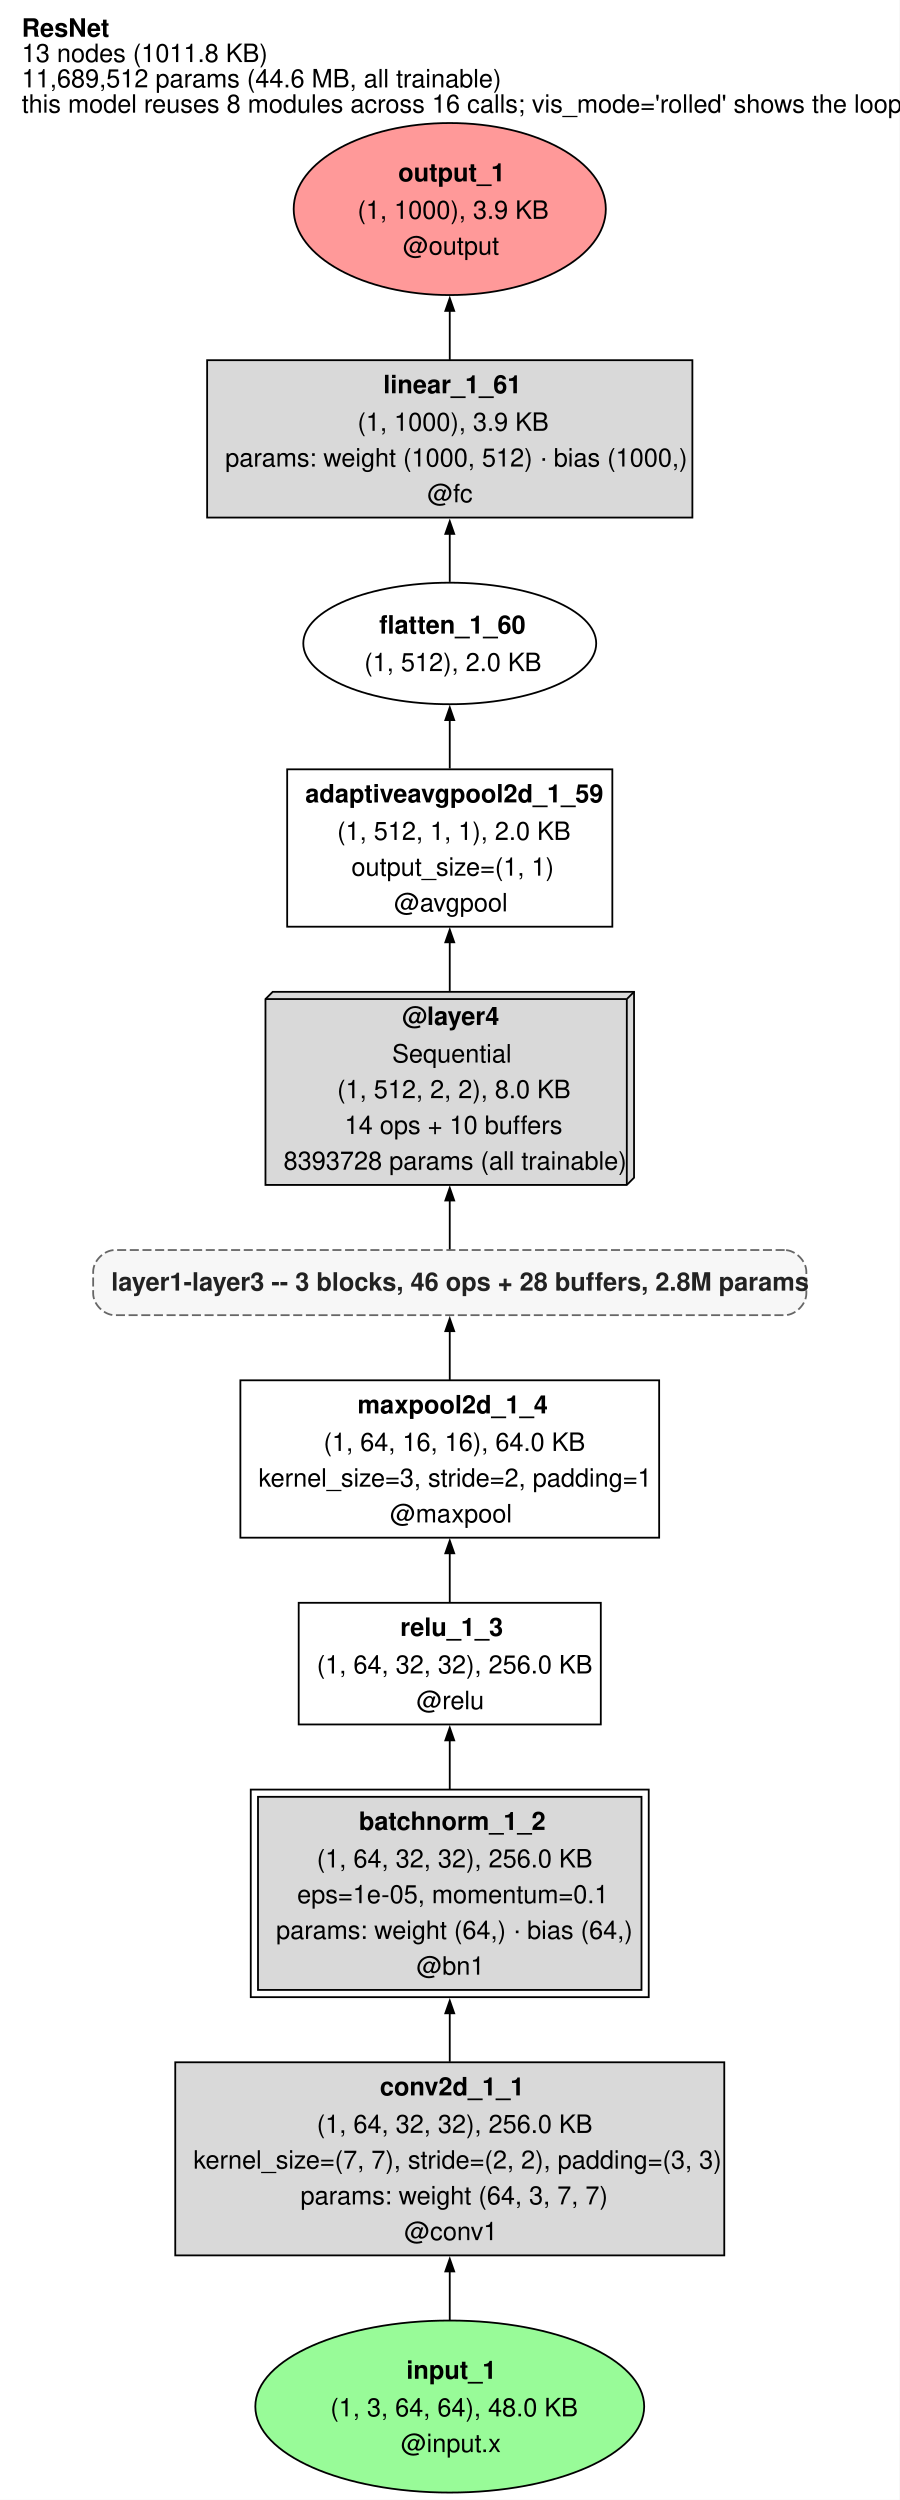
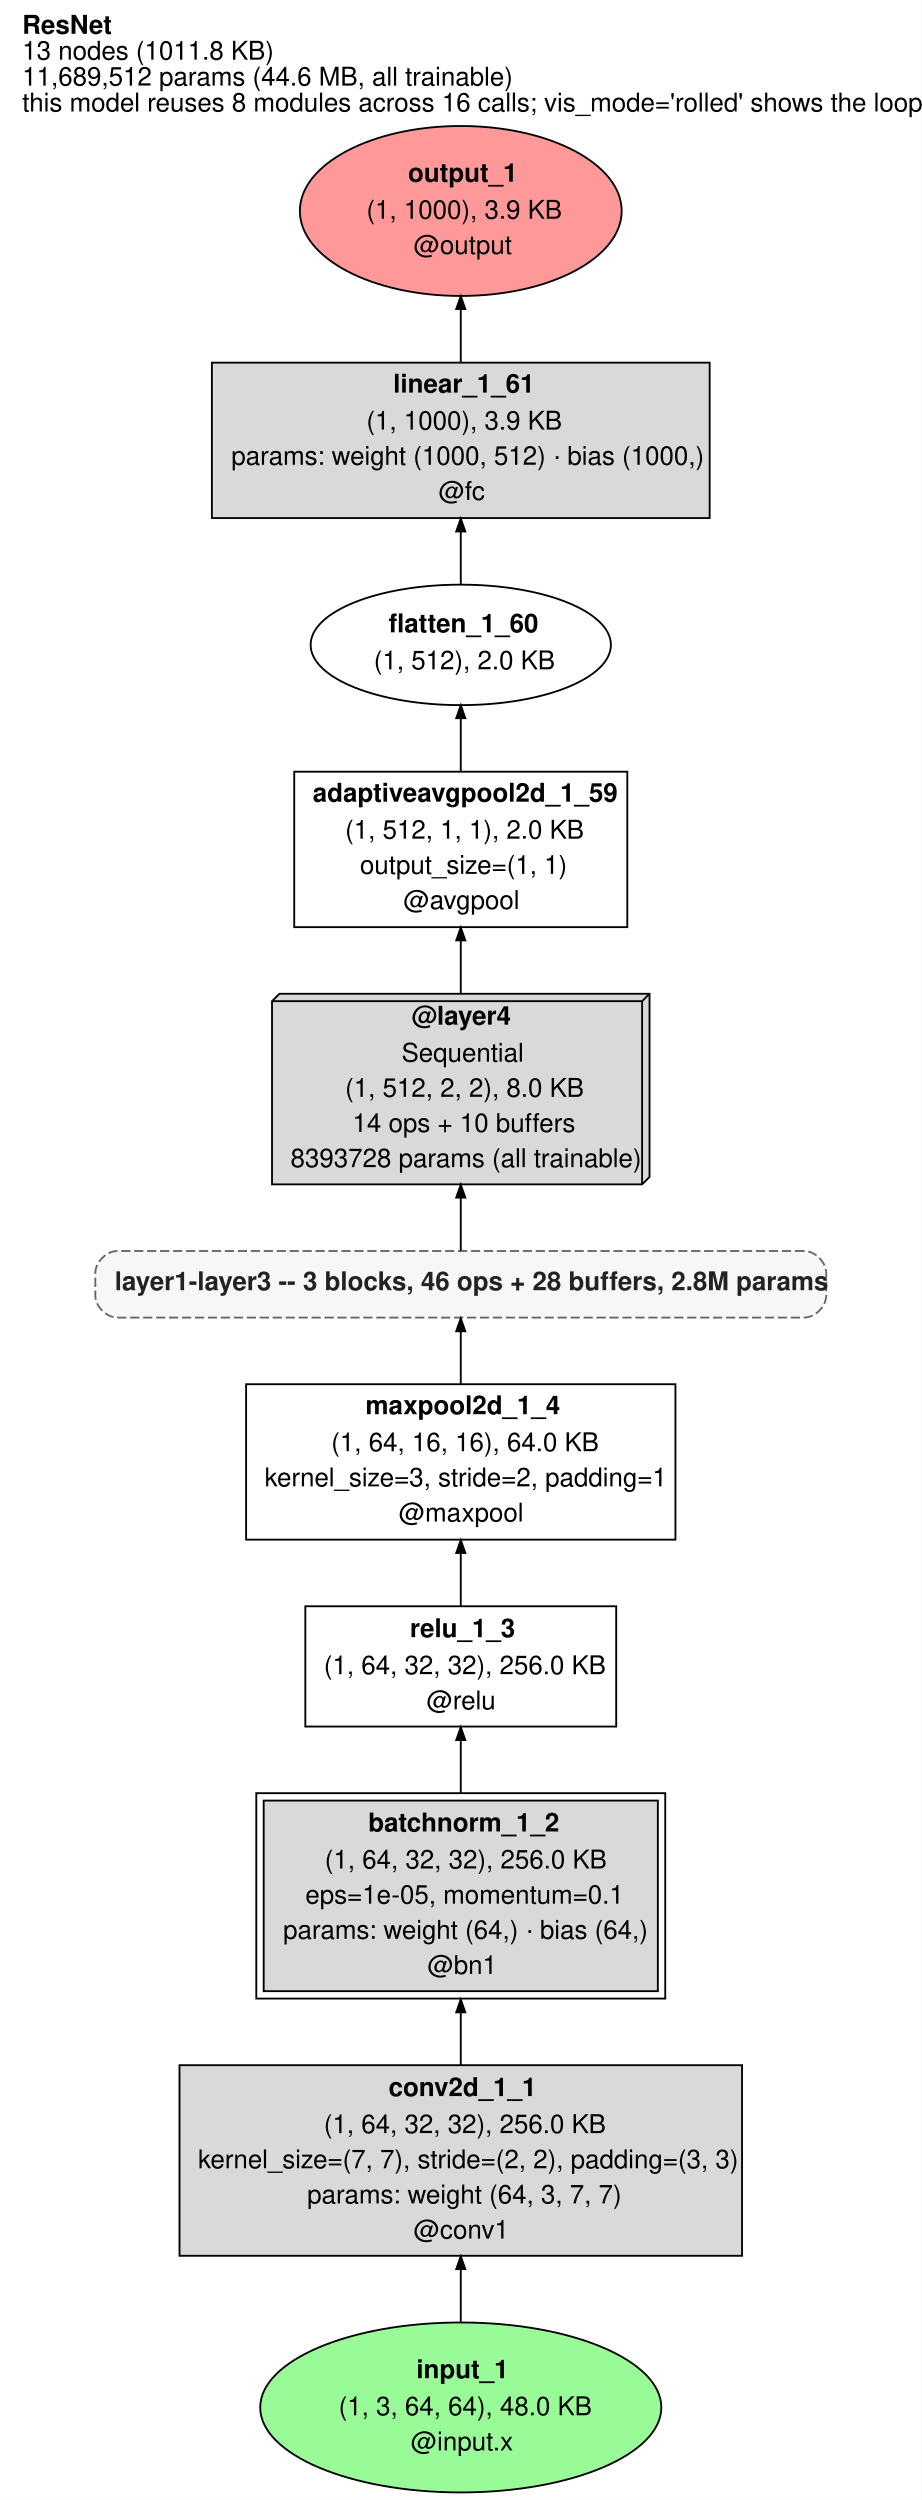
- <svg xmlns="http://www.w3.org/2000/svg" xmlns:xlink="http://www.w3.org/1999/xlink" width="497pt" height="1382pt" viewBox="0.00 0.00 497.00 1382.00">
-   <g id="graph0" class="graph" transform="scale(1 1) rotate(0) translate(4 1377.89)">
-     <polygon fill="white" stroke="none" points="-4,4 -4,-1377.89 493.25,-1377.89 493.25,4 -4,4" />
-     <text xml:space="preserve" text-anchor="start" x="8" y="-1357.59" font-family="Helvetica,sans-Serif" font-weight="bold" font-size="14.00">ResNet</text>
-     <text xml:space="preserve" text-anchor="start" x="8" y="-1343.59" font-family="Helvetica,sans-Serif" font-size="14.00">13 nodes (1011.8 KB)</text>
-     <text xml:space="preserve" text-anchor="start" x="8" y="-1329.59" font-family="Helvetica,sans-Serif" font-size="14.00">11,689,512 params (44.6 MB, all trainable)</text>
-     <text xml:space="preserve" text-anchor="start" x="8" y="-1315.59" font-family="Helvetica,sans-Serif" font-size="14.00">this model reuses 8 modules across 16 calls; vis_mode='rolled' shows the loop</text>
+ <svg xmlns="http://www.w3.org/2000/svg" xmlns:xlink="http://www.w3.org/1999/xlink" width="498pt" height="1351pt" viewBox="0.00 0.00 498.00 1350.90">
+   <g id="graph0" class="graph" transform="scale(1 1) rotate(0) translate(4 1346.9)">
+     <polygon fill="white" stroke="transparent" points="-4,4 -4,-1346.9 494,-1346.9 494,4 -4,4" />
+     <text text-anchor="start" x="8" y="-1328.7" font-family="Helvetica,sans-Serif" font-weight="bold" font-size="14.00">ResNet</text>
+     <text text-anchor="start" x="8" y="-1314.7" font-family="Helvetica,sans-Serif" font-size="14.00">13 nodes (1011.8 KB)</text>
+     <text text-anchor="start" x="8" y="-1300.7" font-family="Helvetica,sans-Serif" font-size="14.00">11,689,512 params (44.6 MB, all trainable)</text>
+     <text text-anchor="start" x="8" y="-1286.7" font-family="Helvetica,sans-Serif" font-size="14.00">this model reuses 8 modules across 16 calls; vis_mode='rolled' shows the loop</text>
    <g id="node1" class="node">
-       <ellipse fill="#98fb98" stroke="black" cx="244.62" cy="-47.55" rx="107.48" ry="47.55" />
-       <text xml:space="preserve" text-anchor="start" x="220.62" y="-62.88" font-family="Helvetica,sans-Serif" font-weight="bold" font-size="14.00">input_1</text>
-       <text xml:space="preserve" text-anchor="start" x="178.62" y="-42.13" font-family="Helvetica,sans-Serif" font-size="14.00">(1, 3, 64, 64), 48.0 KB</text>
-       <text xml:space="preserve" text-anchor="start" x="217.62" y="-22.38" font-family="Helvetica,sans-Serif" font-size="14.00">@input.x</text>
+       <ellipse fill="#98fb98" stroke="black" cx="245" cy="-45.96" rx="108.38" ry="45.92" />
+       <text text-anchor="start" x="221" y="-61.76" font-family="Helvetica,sans-Serif" font-weight="bold" font-size="14.00">input_1</text>
+       <text text-anchor="start" x="179" y="-41.76" font-family="Helvetica,sans-Serif" font-size="14.00">(1, 3, 64, 64), 48.0 KB</text>
+       <text text-anchor="start" x="218" y="-22.76" font-family="Helvetica,sans-Serif" font-size="14.00">@input.x</text>
    </g>
    <g id="node2" class="node">
-       <polygon fill="#d9d9d9" stroke="black" points="396.38,-237.86 92.88,-237.86 92.88,-131.11 396.38,-131.11 396.38,-237.86" />
-       <text xml:space="preserve" text-anchor="start" x="206" y="-219.56" font-family="Helvetica,sans-Serif" font-weight="bold" font-size="14.00">conv2d_1_1</text>
-       <text xml:space="preserve" text-anchor="start" x="171.12" y="-198.81" font-family="Helvetica,sans-Serif" font-size="14.00">(1, 64, 32, 32), 256.0 KB</text>
-       <text xml:space="preserve" text-anchor="start" x="102.88" y="-179.06" font-family="Helvetica,sans-Serif" font-size="14.00">kernel_size=(7, 7), stride=(2, 2), padding=(3, 3)</text>
-       <text xml:space="preserve" text-anchor="start" x="162.12" y="-159.31" font-family="Helvetica,sans-Serif" font-size="14.00">params: weight (64, 3, 7, 7)</text>
-       <text xml:space="preserve" text-anchor="start" x="219.5" y="-139.56" font-family="Helvetica,sans-Serif" font-size="14.00">@conv1</text>
+       <polygon fill="#d9d9d9" stroke="black" points="397,-230.92 93,-230.92 93,-127.92 397,-127.92 397,-230.92" />
+       <text text-anchor="start" x="206" y="-214.22" font-family="Helvetica,sans-Serif" font-weight="bold" font-size="14.00">conv2d_1_1</text>
+       <text text-anchor="start" x="171" y="-194.22" font-family="Helvetica,sans-Serif" font-size="14.00">(1, 64, 32, 32), 256.0 KB</text>
+       <text text-anchor="start" x="103" y="-175.22" font-family="Helvetica,sans-Serif" font-size="14.00">kernel_size=(7, 7), stride=(2, 2), padding=(3, 3)</text>
+       <text text-anchor="start" x="162" y="-156.22" font-family="Helvetica,sans-Serif" font-size="14.00">params: weight (64, 3, 7, 7)</text>
+       <text text-anchor="start" x="219.5" y="-137.22" font-family="Helvetica,sans-Serif" font-size="14.00">@conv1</text>
    </g>
    <g id="edge1" class="edge">
-       <path fill="none" stroke="black" d="M244.62,-95.37C244.62,-104.11 244.62,-113.36 244.62,-122.46" />
-       <polygon fill="black" stroke="black" points="242.18,-122.23 244.63,-129.23 247.08,-122.23 242.18,-122.23" />
+       <path fill="none" stroke="black" d="M245,-92.2C245,-101.32 245,-111.02 245,-120.5" />
+       <polygon fill="black" stroke="black" points="242.55,-120.69 245,-127.69 247.45,-120.69 242.55,-120.69" />
    </g>
    <g id="node3" class="node">
      <g id="a_node3">
        <a xlink:title="Hidden buffers: bn1.running_mean, bn1.running_var">
-           <polygon fill="#d9d9d9" stroke="black" points="350.62,-384.61 138.62,-384.61 138.62,-277.86 350.62,-277.86 350.62,-384.61" />
-           <polygon fill="none" stroke="black" points="354.62,-388.61 134.62,-388.61 134.62,-273.86 354.62,-273.86 354.62,-388.61" />
-           <text xml:space="preserve" text-anchor="start" x="194.38" y="-366.31" font-family="Helvetica,sans-Serif" font-weight="bold" font-size="14.00">batchnorm_1_2</text>
-           <text xml:space="preserve" text-anchor="start" x="171.12" y="-345.56" font-family="Helvetica,sans-Serif" font-size="14.00">(1, 64, 32, 32), 256.0 KB</text>
-           <text xml:space="preserve" text-anchor="start" x="160.25" y="-325.81" font-family="Helvetica,sans-Serif" font-size="14.00">eps=1e-05, momentum=0.1</text>
-           <text xml:space="preserve" text-anchor="start" x="148.62" y="-306.06" font-family="Helvetica,sans-Serif" font-size="14.00">params: weight (64,) · bias (64,)</text>
-           <text xml:space="preserve" text-anchor="start" x="226.25" y="-286.31" font-family="Helvetica,sans-Serif" font-size="14.00">@bn1</text>
+           <polygon fill="#d9d9d9" stroke="black" points="351.5,-373.92 138.5,-373.92 138.5,-270.92 351.5,-270.92 351.5,-373.92" />
+           <polygon fill="none" stroke="black" points="355.5,-377.92 134.5,-377.92 134.5,-266.92 355.5,-266.92 355.5,-377.92" />
+           <text text-anchor="start" x="195" y="-357.22" font-family="Helvetica,sans-Serif" font-weight="bold" font-size="14.00">batchnorm_1_2</text>
+           <text text-anchor="start" x="171.5" y="-337.22" font-family="Helvetica,sans-Serif" font-size="14.00">(1, 64, 32, 32), 256.0 KB</text>
+           <text text-anchor="start" x="161" y="-318.22" font-family="Helvetica,sans-Serif" font-size="14.00">eps=1e-05, momentum=0.1</text>
+           <text text-anchor="start" x="149" y="-299.22" font-family="Helvetica,sans-Serif" font-size="14.00">params: weight (64,) · bias (64,)</text>
+           <text text-anchor="start" x="227" y="-280.22" font-family="Helvetica,sans-Serif" font-size="14.00">@bn1</text>
        </a>
      </g>
    </g>
    <g id="edge2" class="edge">
-       <path fill="none" stroke="black" d="M244.62,-238.15C244.62,-246.94 244.62,-256.14 244.62,-265.2" />
-       <polygon fill="black" stroke="black" points="242.18,-264.94 244.63,-271.94 247.08,-264.94 242.18,-264.94" />
+       <path fill="none" stroke="black" d="M245,-230.93C245,-240.12 245,-249.81 245,-259.29" />
+       <polygon fill="black" stroke="black" points="242.55,-259.49 245,-266.49 247.45,-259.49 242.55,-259.49" />
    </g>
    <g id="node4" class="node">
-       <polygon fill="white" stroke="black" points="328.12,-491.86 161.12,-491.86 161.12,-424.61 328.12,-424.61 328.12,-491.86" />
-       <text xml:space="preserve" text-anchor="start" x="217.25" y="-473.56" font-family="Helvetica,sans-Serif" font-weight="bold" font-size="14.00">relu_1_3</text>
-       <text xml:space="preserve" text-anchor="start" x="171.12" y="-452.81" font-family="Helvetica,sans-Serif" font-size="14.00">(1, 64, 32, 32), 256.0 KB</text>
-       <text xml:space="preserve" text-anchor="start" x="226.25" y="-433.06" font-family="Helvetica,sans-Serif" font-size="14.00">@relu</text>
+       <polygon fill="white" stroke="black" points="329,-478.92 161,-478.92 161,-413.92 329,-413.92 329,-478.92" />
+       <text text-anchor="start" x="217.5" y="-462.22" font-family="Helvetica,sans-Serif" font-weight="bold" font-size="14.00">relu_1_3</text>
+       <text text-anchor="start" x="171" y="-442.22" font-family="Helvetica,sans-Serif" font-size="14.00">(1, 64, 32, 32), 256.0 KB</text>
+       <text text-anchor="start" x="226.5" y="-423.22" font-family="Helvetica,sans-Serif" font-size="14.00">@relu</text>
    </g>
    <g id="edge3" class="edge">
-       <path fill="none" stroke="black" d="M244.62,-388.88C244.62,-397.99 244.62,-407.26 244.62,-415.92" />
-       <polygon fill="black" stroke="black" points="242.18,-415.83 244.63,-422.83 247.08,-415.83 242.18,-415.83" />
+       <path fill="none" stroke="black" d="M245,-378C245,-387.61 245,-397.44 245,-406.51" />
+       <polygon fill="black" stroke="black" points="242.55,-406.61 245,-413.61 247.45,-406.61 242.55,-406.61" />
    </g>
    <g id="node5" class="node">
-       <polygon fill="white" stroke="black" points="360.38,-614.86 128.88,-614.86 128.88,-527.86 360.38,-527.86 360.38,-614.86" />
-       <text xml:space="preserve" text-anchor="start" x="193.62" y="-596.56" font-family="Helvetica,sans-Serif" font-weight="bold" font-size="14.00">maxpool2d_1_4</text>
-       <text xml:space="preserve" text-anchor="start" x="174.88" y="-575.81" font-family="Helvetica,sans-Serif" font-size="14.00">(1, 64, 16, 16), 64.0 KB</text>
-       <text xml:space="preserve" text-anchor="start" x="138.88" y="-556.06" font-family="Helvetica,sans-Serif" font-size="14.00">kernel_size=3, stride=2, padding=1</text>
-       <text xml:space="preserve" text-anchor="start" x="211.62" y="-536.31" font-family="Helvetica,sans-Serif" font-size="14.00">@maxpool</text>
+       <polygon fill="white" stroke="black" points="361,-598.92 129,-598.92 129,-514.92 361,-514.92 361,-598.92" />
+       <text text-anchor="start" x="193.5" y="-582.72" font-family="Helvetica,sans-Serif" font-weight="bold" font-size="14.00">maxpool2d_1_4</text>
+       <text text-anchor="start" x="175" y="-562.72" font-family="Helvetica,sans-Serif" font-size="14.00">(1, 64, 16, 16), 64.0 KB</text>
+       <text text-anchor="start" x="139" y="-543.72" font-family="Helvetica,sans-Serif" font-size="14.00">kernel_size=3, stride=2, padding=1</text>
+       <text text-anchor="start" x="211.5" y="-524.72" font-family="Helvetica,sans-Serif" font-size="14.00">@maxpool</text>
    </g>
    <g id="edge4" class="edge">
-       <path fill="none" stroke="black" d="M244.62,-492.27C244.62,-500.79 244.62,-510.17 244.62,-519.37" />
-       <polygon fill="black" stroke="black" points="242.18,-519.24 244.63,-526.24 247.08,-519.24 242.18,-519.24" />
+       <path fill="none" stroke="black" d="M245,-479.1C245,-487.97 245,-497.82 245,-507.43" />
+       <polygon fill="black" stroke="black" points="242.55,-507.71 245,-514.71 247.45,-507.71 242.55,-507.71" />
    </g>
    <g id="node6" class="node">
-       <path fill="#f7f7f7" stroke="#666666" stroke-dasharray="5,2" d="M429.75,-686.86C429.75,-686.86 59.5,-686.86 59.5,-686.86 53.5,-686.86 47.5,-680.86 47.5,-674.86 47.5,-674.86 47.5,-662.86 47.5,-662.86 47.5,-656.86 53.5,-650.86 59.5,-650.86 59.5,-650.86 429.75,-650.86 429.75,-650.86 435.75,-650.86 441.75,-656.86 441.75,-662.86 441.75,-662.86 441.75,-674.86 441.75,-674.86 441.75,-680.86 435.75,-686.86 429.75,-686.86" />
-       <text xml:space="preserve" text-anchor="start" x="57.5" y="-664.43" font-family="Helvetica,sans-Serif" font-weight="bold" font-size="14.00" fill="#222222">layer1-layer3 -- 3 blocks, 46 ops + 28 buffers, 2.8M params</text>
+       <path fill="#f7f7f7" stroke="#666666" stroke-dasharray="5,2" d="M430.5,-670.92C430.5,-670.92 59.5,-670.92 59.5,-670.92 53.5,-670.92 47.5,-664.92 47.5,-658.92 47.5,-658.92 47.5,-646.92 47.5,-646.92 47.5,-640.92 53.5,-634.92 59.5,-634.92 59.5,-634.92 430.5,-634.92 430.5,-634.92 436.5,-634.92 442.5,-640.92 442.5,-646.92 442.5,-646.92 442.5,-658.92 442.5,-658.92 442.5,-664.92 436.5,-670.92 430.5,-670.92" />
+       <text text-anchor="start" x="58" y="-649.72" font-family="Helvetica,sans-Serif" font-weight="bold" font-size="14.00" fill="#222222">layer1-layer3 -- 3 blocks, 46 ops + 28 buffers, 2.8M params</text>
    </g>
    <g id="edge5" class="edge">
-       <path fill="none" stroke="black" d="M244.62,-615.08C244.62,-624.27 244.62,-633.71 244.62,-642.02" />
-       <polygon fill="black" stroke="black" points="242.18,-642.02 244.63,-649.02 247.08,-642.02 242.18,-642.02" />
+       <path fill="none" stroke="black" d="M245,-599.15C245,-608.77 245,-618.71 245,-627.34" />
+       <polygon fill="black" stroke="black" points="242.55,-627.54 245,-634.54 247.45,-627.54 242.55,-627.54" />
    </g>
    <g id="node7" class="node">
-       <polygon fill="#d9d9d9" stroke="black" points="346.5,-829.61 146.75,-829.61 142.75,-825.61 142.75,-722.86 342.5,-722.86 346.5,-726.86 346.5,-829.61" />
-       <polyline fill="none" stroke="black" points="342.5,-825.61 142.75,-825.61" />
-       <polyline fill="none" stroke="black" points="342.5,-825.61 342.5,-722.86" />
-       <polyline fill="none" stroke="black" points="342.5,-825.61 346.5,-829.61" />
-       <text xml:space="preserve" text-anchor="start" x="218.38" y="-811.31" font-family="Helvetica,sans-Serif" font-weight="bold" font-size="14.00">@layer4</text>
-       <text xml:space="preserve" text-anchor="start" x="212.75" y="-790.56" font-family="Helvetica,sans-Serif" font-size="14.00">Sequential</text>
-       <text xml:space="preserve" text-anchor="start" x="182.38" y="-770.81" font-family="Helvetica,sans-Serif" font-size="14.00">(1, 512, 2, 2), 8.0 KB</text>
-       <text xml:space="preserve" text-anchor="start" x="186.5" y="-751.06" font-family="Helvetica,sans-Serif" font-size="14.00">14 ops + 10 buffers</text>
-       <text xml:space="preserve" text-anchor="start" x="152.75" y="-731.31" font-family="Helvetica,sans-Serif" font-size="14.00">8393728 params (all trainable)</text>
+       <polygon fill="#d9d9d9" stroke="black" points="347,-809.92 147,-809.92 143,-805.92 143,-706.92 343,-706.92 347,-710.92 347,-809.92" />
+       <polyline fill="none" stroke="black" points="343,-805.92 143,-805.92 " />
+       <polyline fill="none" stroke="black" points="343,-805.92 343,-706.92 " />
+       <polyline fill="none" stroke="black" points="343,-805.92 347,-809.92 " />
+       <text text-anchor="start" x="218.5" y="-793.22" font-family="Helvetica,sans-Serif" font-weight="bold" font-size="14.00">@layer4</text>
+       <text text-anchor="start" x="213" y="-773.22" font-family="Helvetica,sans-Serif" font-size="14.00">Sequential</text>
+       <text text-anchor="start" x="182.5" y="-754.22" font-family="Helvetica,sans-Serif" font-size="14.00">(1, 512, 2, 2), 8.0 KB</text>
+       <text text-anchor="start" x="186.5" y="-735.22" font-family="Helvetica,sans-Serif" font-size="14.00">14 ops + 10 buffers</text>
+       <text text-anchor="start" x="153" y="-716.22" font-family="Helvetica,sans-Serif" font-size="14.00">8393728 params (all trainable)</text>
    </g>
    <g id="edge6" class="edge">
-       <path fill="none" stroke="black" d="M244.62,-687.26C244.62,-694.93 244.62,-704.45 244.62,-714.36" />
-       <polygon fill="black" stroke="black" points="242.18,-714.24 244.63,-721.24 247.08,-714.24 242.18,-714.24" />
+       <path fill="none" stroke="black" d="M245,-671.01C245,-679.04 245,-689.12 245,-699.54" />
+       <polygon fill="black" stroke="black" points="242.55,-699.78 245,-706.78 247.45,-699.78 242.55,-699.78" />
    </g>
    <g id="node8" class="node">
-       <polygon fill="white" stroke="black" points="334.5,-952.61 154.75,-952.61 154.75,-865.61 334.5,-865.61 334.5,-952.61" />
-       <text xml:space="preserve" text-anchor="start" x="164.75" y="-934.31" font-family="Helvetica,sans-Serif" font-weight="bold" font-size="14.00">adaptiveavgpool2d_1_59</text>
-       <text xml:space="preserve" text-anchor="start" x="182.38" y="-913.56" font-family="Helvetica,sans-Serif" font-size="14.00">(1, 512, 1, 1), 2.0 KB</text>
-       <text xml:space="preserve" text-anchor="start" x="190.25" y="-893.81" font-family="Helvetica,sans-Serif" font-size="14.00">output_size=(1, 1)</text>
-       <text xml:space="preserve" text-anchor="start" x="213.88" y="-874.06" font-family="Helvetica,sans-Serif" font-size="14.00">@avgpool</text>
+       <polygon fill="white" stroke="black" points="335,-929.92 155,-929.92 155,-845.92 335,-845.92 335,-929.92" />
+       <text text-anchor="start" x="165" y="-913.72" font-family="Helvetica,sans-Serif" font-weight="bold" font-size="14.00">adaptiveavgpool2d_1_59</text>
+       <text text-anchor="start" x="182.5" y="-893.72" font-family="Helvetica,sans-Serif" font-size="14.00">(1, 512, 1, 1), 2.0 KB</text>
+       <text text-anchor="start" x="190.5" y="-874.72" font-family="Helvetica,sans-Serif" font-size="14.00">output_size=(1, 1)</text>
+       <text text-anchor="start" x="214" y="-855.72" font-family="Helvetica,sans-Serif" font-size="14.00">@avgpool</text>
    </g>
    <g id="edge7" class="edge">
-       <path fill="none" stroke="black" d="M244.62,-830.09C244.62,-839.01 244.62,-848.26 244.62,-857.13" />
-       <polygon fill="black" stroke="black" points="242.18,-856.99 244.63,-863.99 247.08,-856.99 242.18,-856.99" />
+       <path fill="none" stroke="black" d="M245,-810.18C245,-819.59 245,-829.39 245,-838.72" />
+       <polygon fill="black" stroke="black" points="242.55,-838.75 245,-845.75 247.45,-838.75 242.55,-838.75" />
    </g>
    <g id="node9" class="node">
-       <ellipse fill="white" stroke="black" cx="244.62" cy="-1022.19" rx="80.96" ry="33.59" />
-       <text xml:space="preserve" text-anchor="start" x="205.62" y="-1027.64" font-family="Helvetica,sans-Serif" font-weight="bold" font-size="14.00">flatten_1_60</text>
-       <text xml:space="preserve" text-anchor="start" x="197.38" y="-1006.89" font-family="Helvetica,sans-Serif" font-size="14.00">(1, 512), 2.0 KB</text>
+       <ellipse fill="white" stroke="black" cx="245" cy="-998.45" rx="81.13" ry="32.55" />
+       <text text-anchor="start" x="206" y="-1005.25" font-family="Helvetica,sans-Serif" font-weight="bold" font-size="14.00">flatten_1_60</text>
+       <text text-anchor="start" x="198" y="-985.25" font-family="Helvetica,sans-Serif" font-size="14.00">(1, 512), 2.0 KB</text>
    </g>
    <g id="edge8" class="edge">
-       <path fill="none" stroke="black" d="M244.62,-953.06C244.62,-961.94 244.62,-971.28 244.62,-980.09" />
-       <polygon fill="black" stroke="black" points="242.18,-979.84 244.63,-986.84 247.08,-979.84 242.18,-979.84" />
+       <path fill="none" stroke="black" d="M245,-929.95C245,-939.42 245,-949.47 245,-958.83" />
+       <polygon fill="black" stroke="black" points="242.55,-958.84 245,-965.84 247.45,-958.84 242.55,-958.84" />
    </g>
    <g id="node10" class="node">
-       <polygon fill="#d9d9d9" stroke="black" points="378.75,-1178.78 110.5,-1178.78 110.5,-1091.78 378.75,-1091.78 378.75,-1178.78" />
-       <text xml:space="preserve" text-anchor="start" x="207.88" y="-1160.48" font-family="Helvetica,sans-Serif" font-weight="bold" font-size="14.00">linear_1_61</text>
-       <text xml:space="preserve" text-anchor="start" x="193.62" y="-1139.73" font-family="Helvetica,sans-Serif" font-size="14.00">(1, 1000), 3.9 KB</text>
-       <text xml:space="preserve" text-anchor="start" x="120.5" y="-1119.98" font-family="Helvetica,sans-Serif" font-size="14.00">params: weight (1000, 512) · bias (1000,)</text>
-       <text xml:space="preserve" text-anchor="start" x="232.25" y="-1100.23" font-family="Helvetica,sans-Serif" font-size="14.00">@fc</text>
+       <polygon fill="#d9d9d9" stroke="black" points="379.5,-1150.98 110.5,-1150.98 110.5,-1066.98 379.5,-1066.98 379.5,-1150.98" />
+       <text text-anchor="start" x="208.5" y="-1134.78" font-family="Helvetica,sans-Serif" font-weight="bold" font-size="14.00">linear_1_61</text>
+       <text text-anchor="start" x="194" y="-1114.78" font-family="Helvetica,sans-Serif" font-size="14.00">(1, 1000), 3.9 KB</text>
+       <text text-anchor="start" x="121" y="-1095.78" font-family="Helvetica,sans-Serif" font-size="14.00">params: weight (1000, 512) · bias (1000,)</text>
+       <text text-anchor="start" x="233" y="-1076.78" font-family="Helvetica,sans-Serif" font-size="14.00">@fc</text>
    </g>
    <g id="edge9" class="edge">
-       <path fill="none" stroke="black" d="M244.62,-1056.22C244.62,-1064.64 244.62,-1073.9 244.62,-1083" />
-       <polygon fill="black" stroke="black" points="242.18,-1082.77 244.63,-1089.77 247.08,-1082.77 242.18,-1082.77" />
+       <path fill="none" stroke="black" d="M245,-1031.13C245,-1040.01 245,-1049.86 245,-1059.47" />
+       <polygon fill="black" stroke="black" points="242.55,-1059.76 245,-1066.76 247.45,-1059.76 242.55,-1059.76" />
    </g>
    <g id="node11" class="node">
-       <ellipse fill="#ff9999" stroke="black" cx="244.62" cy="-1262.33" rx="86.27" ry="47.55" />
-       <text xml:space="preserve" text-anchor="start" x="216.12" y="-1277.66" font-family="Helvetica,sans-Serif" font-weight="bold" font-size="14.00">output_1</text>
-       <text xml:space="preserve" text-anchor="start" x="193.62" y="-1256.91" font-family="Helvetica,sans-Serif" font-size="14.00">(1, 1000), 3.9 KB</text>
-       <text xml:space="preserve" text-anchor="start" x="218.75" y="-1237.16" font-family="Helvetica,sans-Serif" font-size="14.00">@output</text>
+       <ellipse fill="#ff9999" stroke="black" cx="245" cy="-1232.94" rx="86.95" ry="45.92" />
+       <text text-anchor="start" x="216.5" y="-1248.74" font-family="Helvetica,sans-Serif" font-weight="bold" font-size="14.00">output_1</text>
+       <text text-anchor="start" x="194" y="-1228.74" font-family="Helvetica,sans-Serif" font-size="14.00">(1, 1000), 3.9 KB</text>
+       <text text-anchor="start" x="219.5" y="-1209.74" font-family="Helvetica,sans-Serif" font-size="14.00">@output</text>
    </g>
    <g id="edge10" class="edge">
-       <path fill="none" stroke="black" d="M244.62,-1178.97C244.62,-1187.74 244.62,-1197.1 244.62,-1206.24" />
-       <polygon fill="black" stroke="black" points="242.18,-1206.04 244.63,-1213.04 247.08,-1206.04 242.18,-1206.04" />
+       <path fill="none" stroke="black" d="M245,-1151.27C245,-1160.41 245,-1170.21 245,-1179.72" />
+       <polygon fill="black" stroke="black" points="242.55,-1179.93 245,-1186.93 247.45,-1179.93 242.55,-1179.93" />
    </g>
  </g>
</svg>
